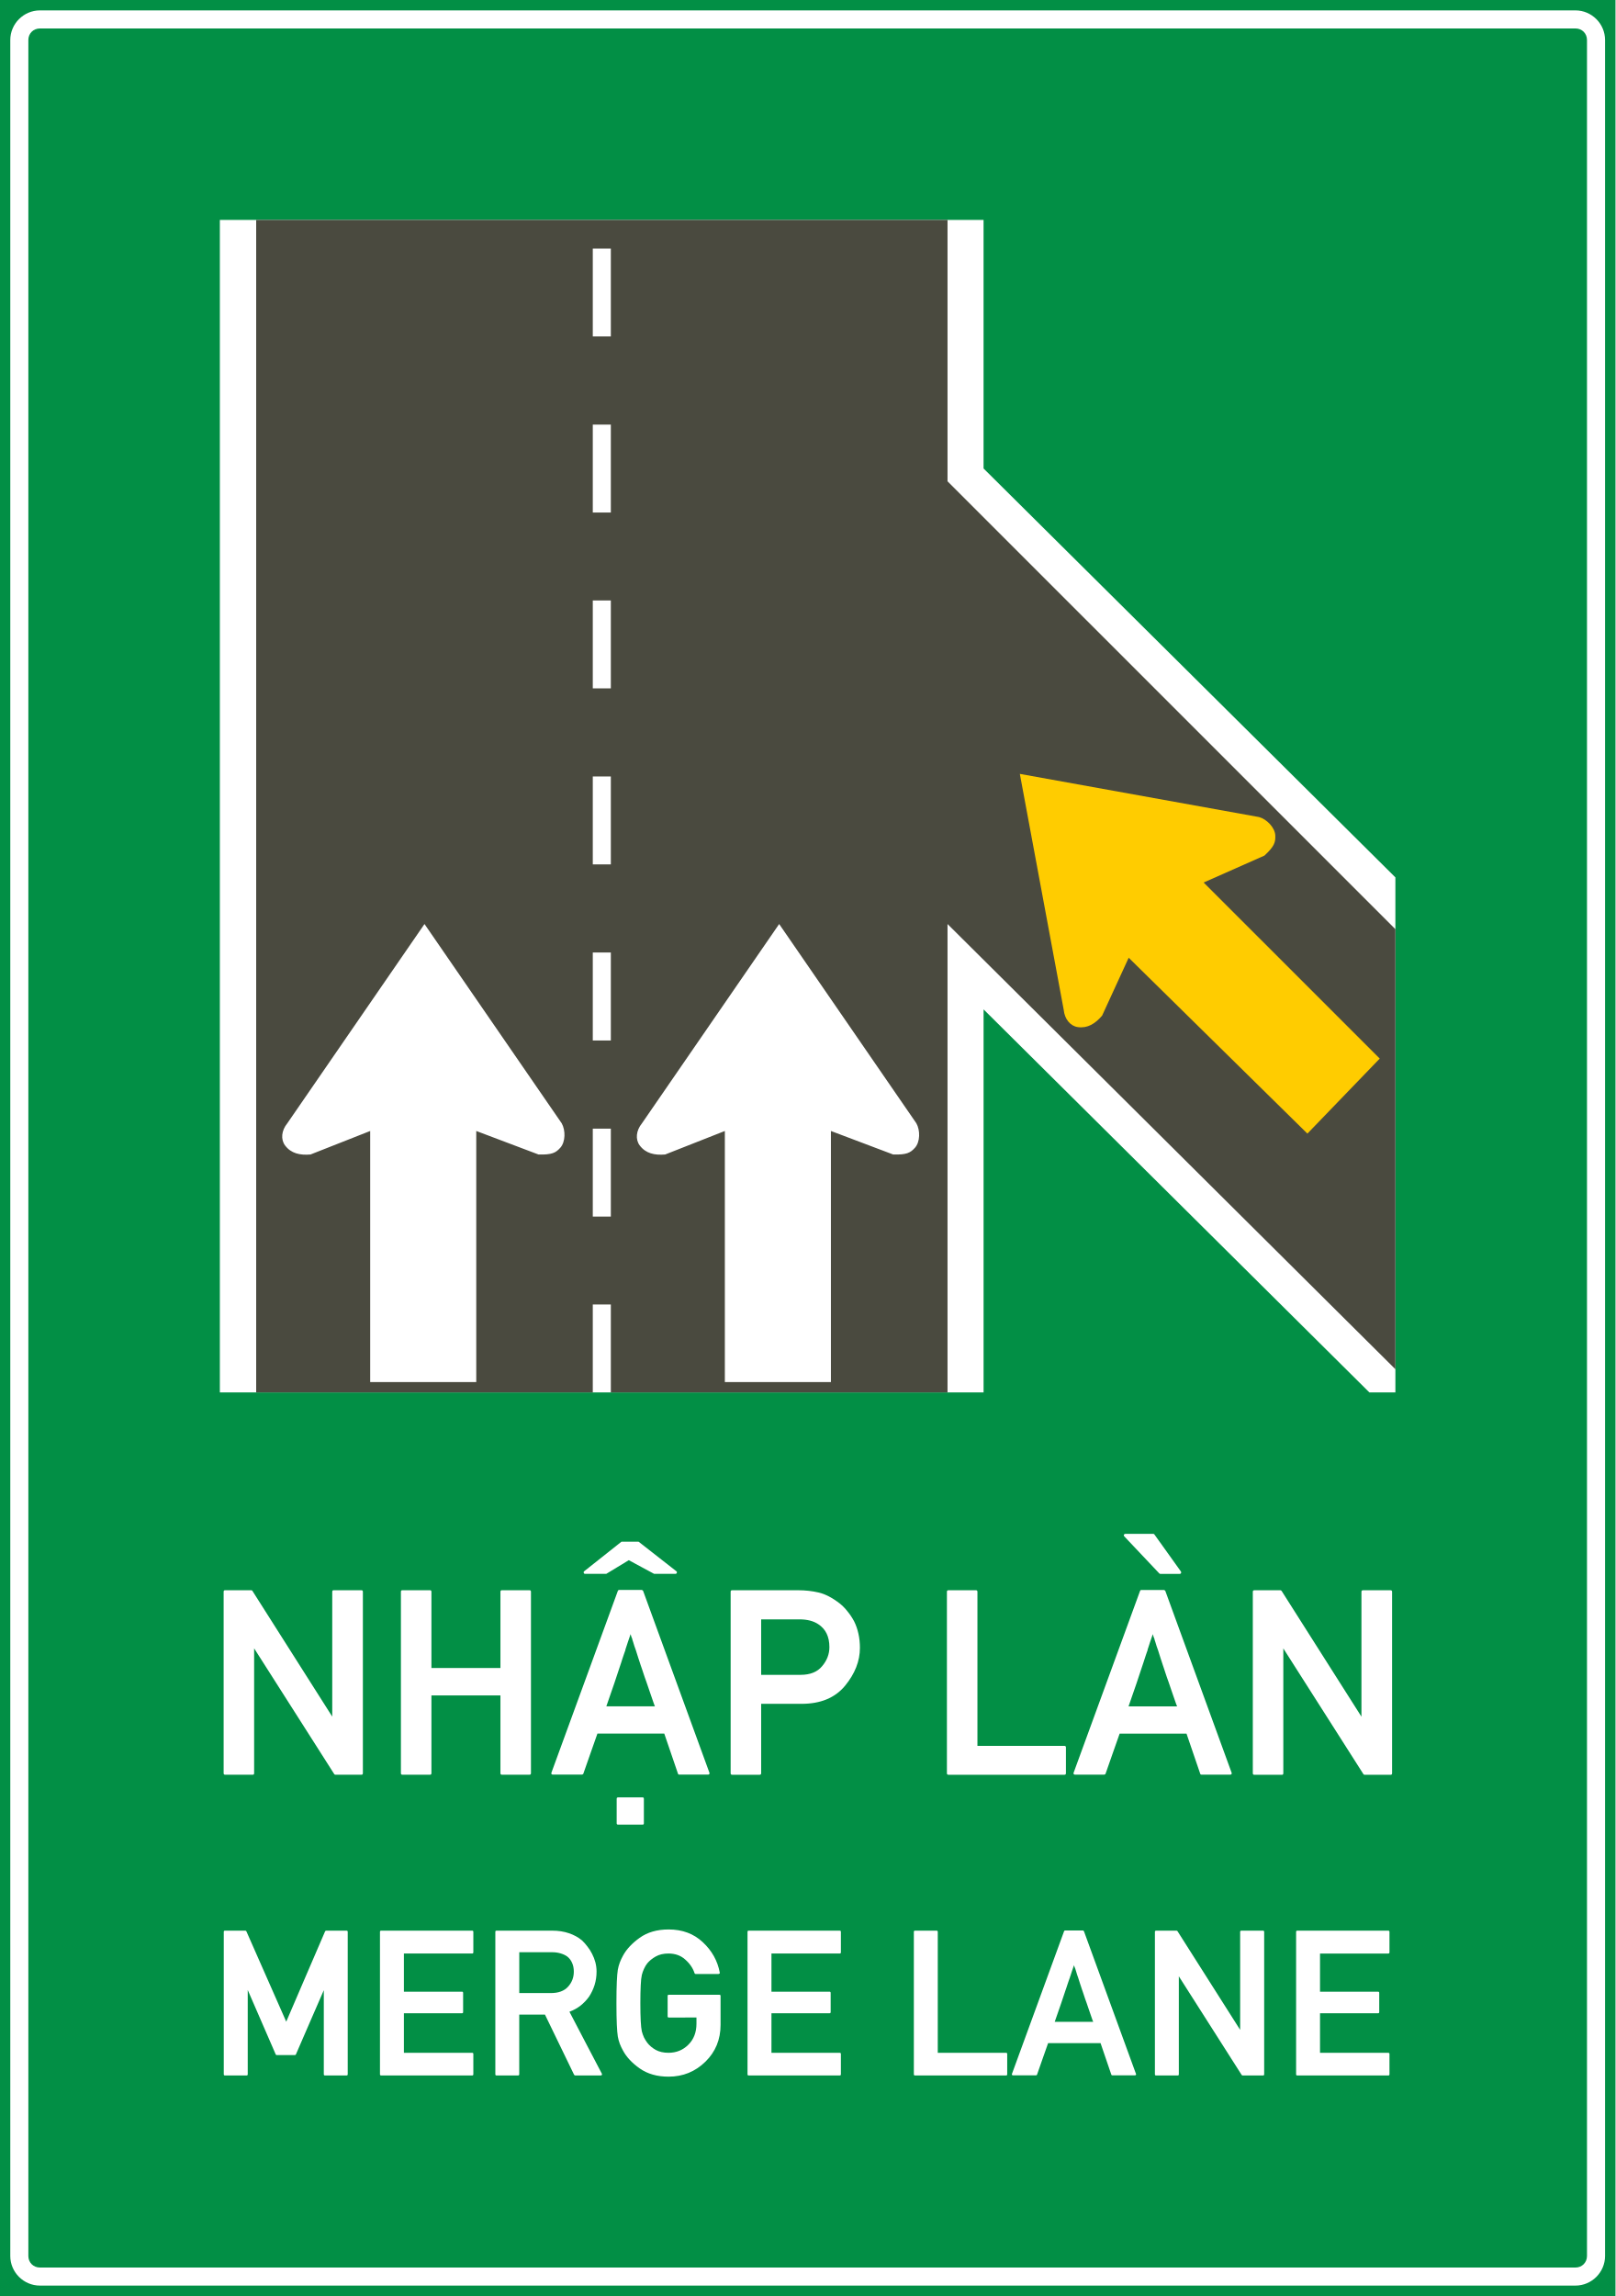
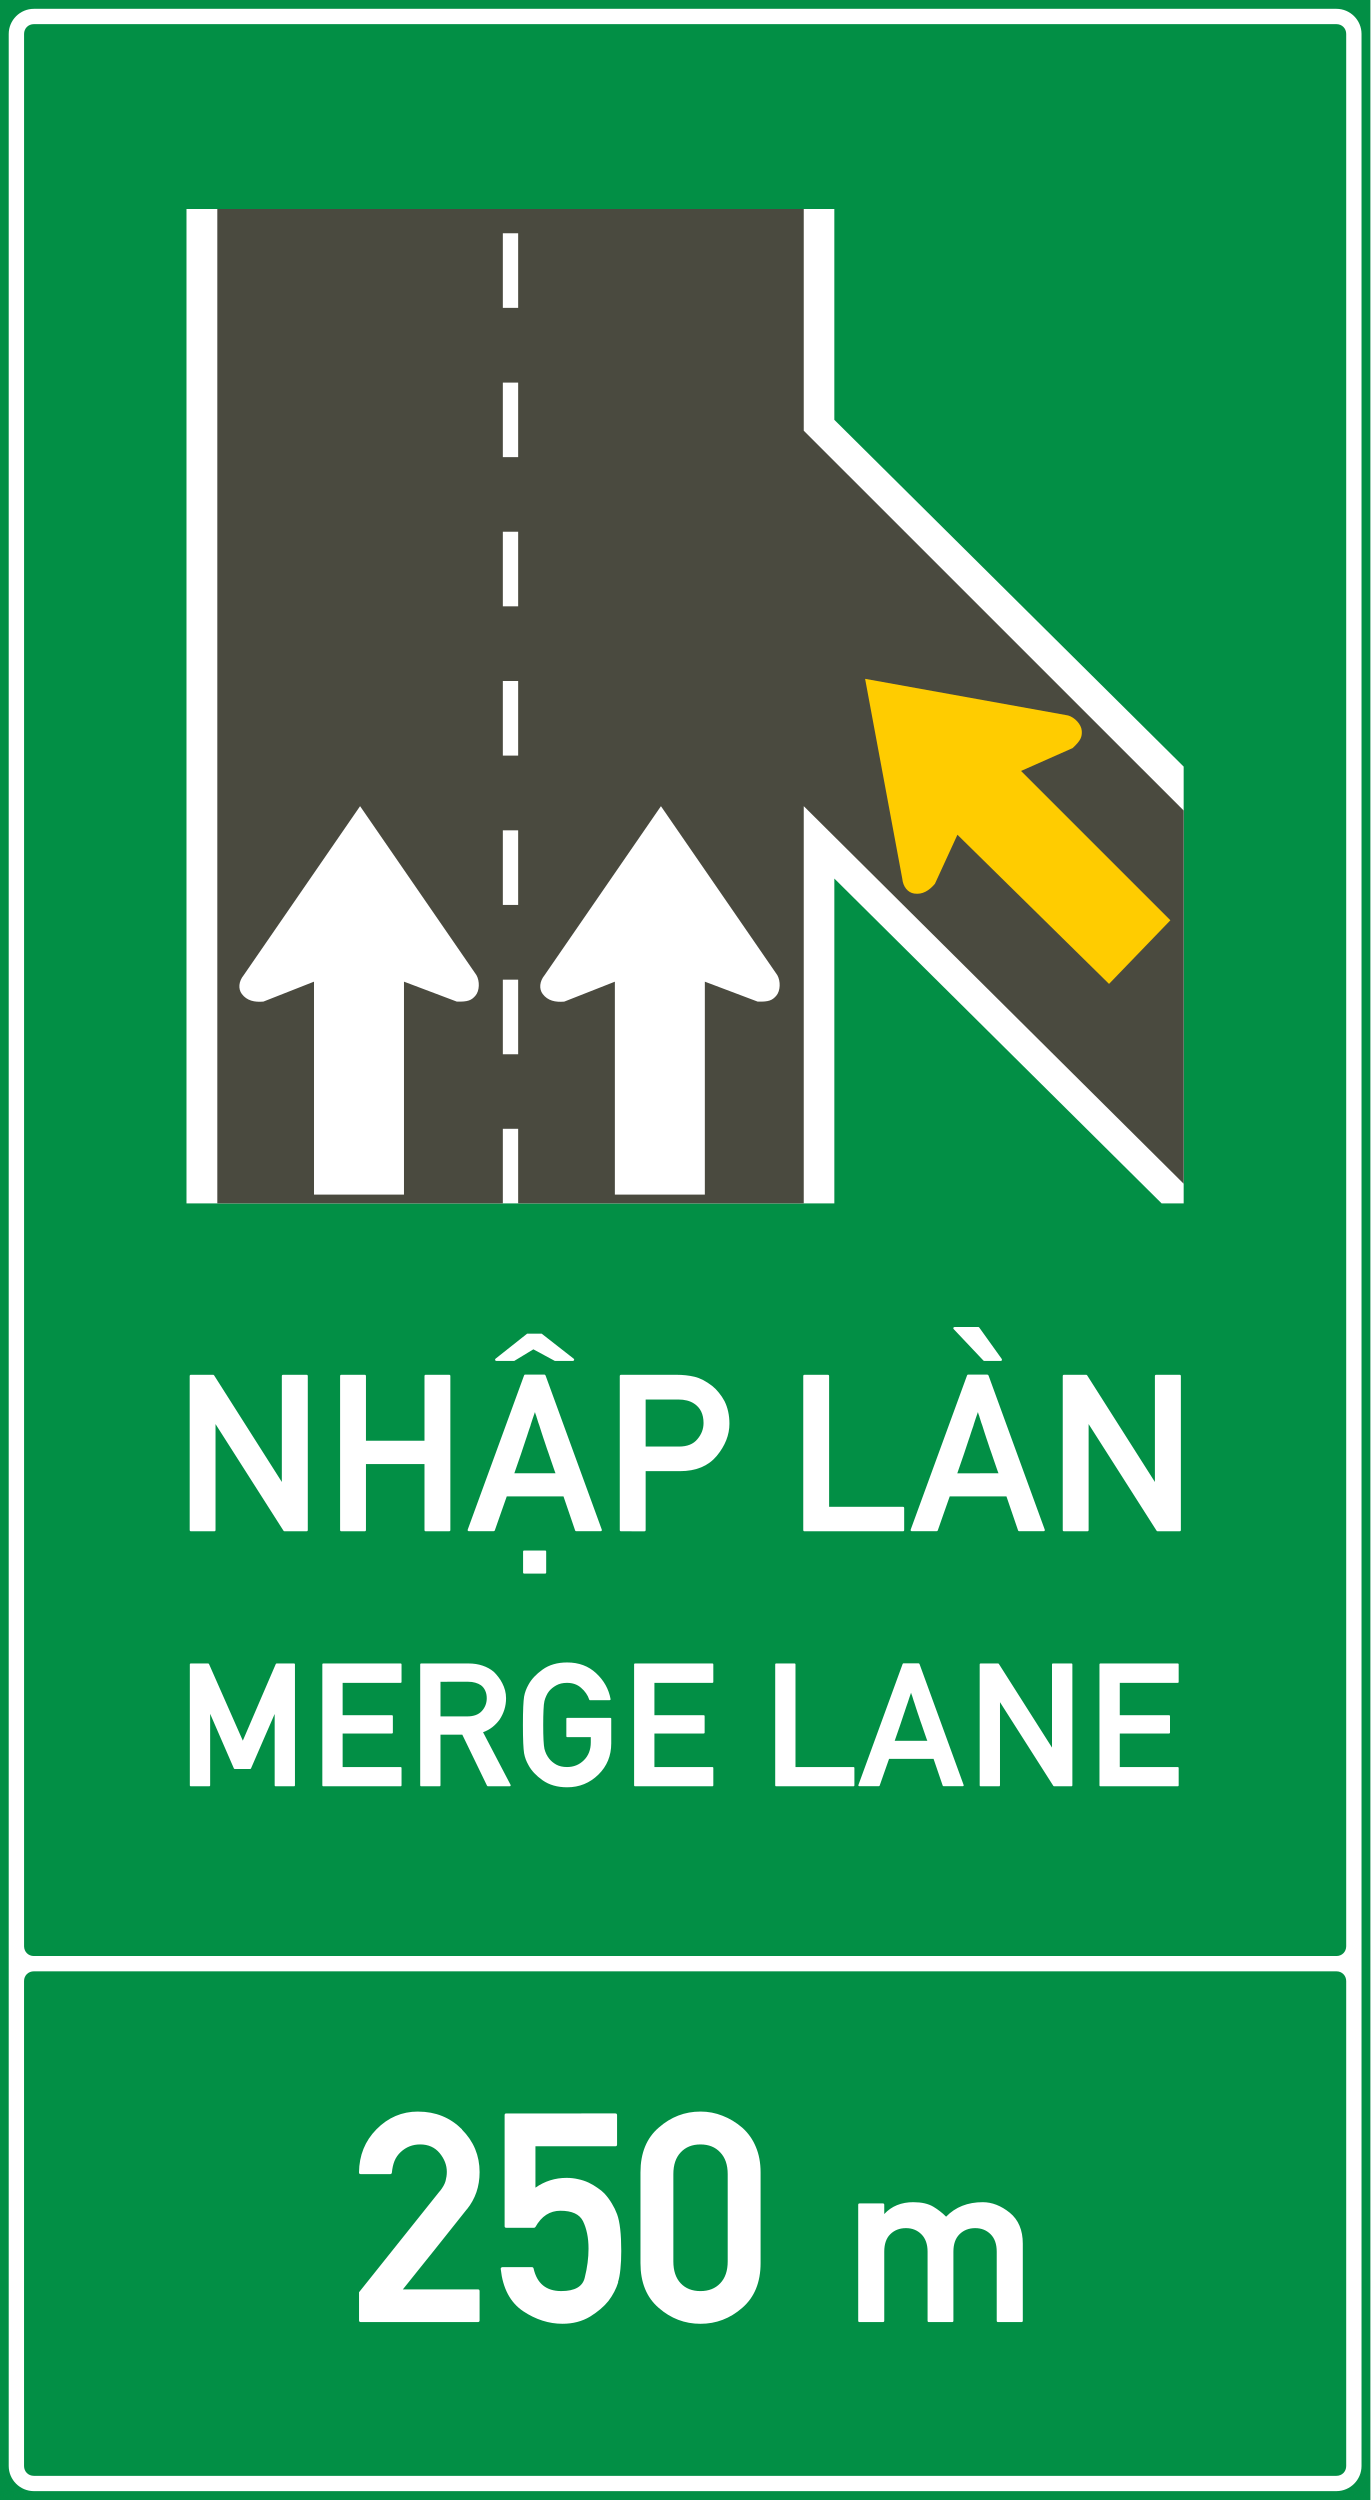
- <svg xmlns="http://www.w3.org/2000/svg" id="svg8" version="1.1" viewBox="0 0 109.628 155.775" height="155.775mm" width="109.628mm">
+ <svg xmlns="http://www.w3.org/2000/svg" id="svg8" version="1.1" viewBox="0 0 109.628 200.001" height="200.001mm" width="109.628mm">
  <defs id="defs2" />
-   <g transform="translate(-159.4911,-166.8263)" id="layer1">
-     <path id="rect8860" style="opacity:1;fill:#028f45;fill-opacity:1;fill-rule:evenodd;stroke-width:0.119;stroke-linecap:square;stroke-miterlimit:10;paint-order:stroke fill markers" d="m 159.491,166.826 h 109.628 v 155.775 h -109.628 z" />
-     <path style="opacity:1;fill:#ffffff;fill-opacity:1;fill-rule:nonzero;stroke:none;stroke-width:0.353" d="m 254.186,261.296 h -1.766 l -26.181,-25.986 v 25.986 h -51.828 v -79.549 h 49.38 2.447 v 16.864 l 27.947,27.742 z" id="path7227" />
-     <path id="path7197" style="opacity:1;fill:#4a4a3f;fill-opacity:1;fill-rule:nonzero;stroke:none;stroke-width:0.353" d="m 176.876,181.746 v 79.549 h 22.843 v -5.965 h 1.225 v 5.965 h 22.848 v -31.777 l 30.394,30.206 V 229.868 l -30.394,-30.388 v -17.734 z m 22.843,1.941 h 1.225 v 5.965 h -1.225 z m 0,11.946 h 1.225 v 5.965 h -1.225 z m 0,11.932 h 1.225 v 5.966 h -1.225 z m 0,11.942 h 1.225 v 5.966 h -1.225 z m 0,11.945 h 1.225 v 5.966 h -1.225 z m 0,11.949 h 1.225 v 5.966 h -1.225 z" />
-     <path style="color:#000000;font-style:normal;font-variant:normal;font-weight:normal;font-stretch:normal;font-size:medium;line-height:normal;font-family:sans-serif;font-variant-ligatures:normal;font-variant-position:normal;font-variant-caps:normal;font-variant-numeric:normal;font-variant-alternates:normal;font-variant-east-asian:normal;font-feature-settings:normal;font-variation-settings:normal;text-indent:0;text-align:start;text-decoration:none;text-decoration-line:none;text-decoration-style:solid;text-decoration-color:#000000;letter-spacing:normal;word-spacing:normal;text-transform:none;writing-mode:lr-tb;direction:ltr;text-orientation:mixed;dominant-baseline:auto;baseline-shift:baseline;text-anchor:start;white-space:normal;shape-padding:0;shape-margin:0;inline-size:0;clip-rule:nonzero;display:inline;overflow:visible;visibility:visible;opacity:1;isolation:auto;mix-blend-mode:normal;color-interpolation:sRGB;color-interpolation-filters:linearRGB;solid-color:#000000;solid-opacity:1;vector-effect:none;fill:#ffffff;fill-opacity:1;fill-rule:evenodd;stroke:none;stroke-width:0.503;stroke-linecap:square;stroke-linejoin:miter;stroke-miterlimit:10;stroke-dasharray:none;stroke-dashoffset:0;stroke-opacity:1;paint-order:stroke fill markers;color-rendering:auto;image-rendering:auto;shape-rendering:auto;text-rendering:auto;enable-background:accumulate;stop-color:#000000;stop-opacity:1" d="m 162.199,167.532 c -1.102,0 -2.01,0.906 -2.01,2.008 v 150.347 c 0,1.102 0.907,2.008 2.01,2.008 h 104.207 c 1.102,0 2.008,-0.906 2.008,-2.008 V 169.54 c 0,-1.102 -0.906,-2.008 -2.008,-2.008 z m 0,1.225 h 104.207 c 0.445,0 0.782,0.338 0.782,0.782 v 150.347 c 0,0.445 -0.338,0.784 -0.782,0.784 h -104.207 c -0.445,0 -0.784,-0.339 -0.784,-0.784 V 169.54 c 0,-0.445 0.339,-0.782 0.784,-0.782 z" id="path8867" />
-     <path id="path10830" style="font-style:normal;font-variant:normal;font-weight:normal;font-stretch:normal;font-size:16.067px;line-height:1.3;font-family:Giaothong2;-inkscape-font-specification:Giaothong2;text-align:center;letter-spacing:0.165px;text-anchor:middle;opacity:1;fill:#ffffff;fill-opacity:1;stroke-width:0.265" d="m 247.528,307.64 q -0.08,0 -0.08,-0.081 v -9.663 q 0,-0.081 0.08,-0.081 h 6.176 q 0.08,0 0.08,0.081 v 1.389 q 0,0.081 -0.08,0.081 h -4.633 v 2.589 h 3.938 q 0.08,0 0.08,0.081 v 1.308 q 0,0.074 -0.08,0.074 h -3.938 v 2.684 h 4.633 q 0.08,0 0.08,0.081 v 1.376 q 0,0.081 -0.08,0.081 z m -9.582,0 q -0.08,0 -0.08,-0.081 v -9.663 q 0,-0.081 0.08,-0.081 h 1.389 q 0.041,0 0.068,0.041 l 4.248,6.689 v -6.649 q 0,-0.081 0.08,-0.081 h 1.47 q 0.08,0 0.08,0.081 v 9.663 q 0,0.081 -0.08,0.081 h -1.382 q -0.041,0 -0.068,-0.041 l -4.262,-6.689 v 6.649 q 0,0.081 -0.073,0.081 z m -9.71,-0.008 q -0.045,0 -0.068,-0.034 -0.025,-0.034 0,-0.074 l 3.533,-9.669 q 0.025,-0.054 0.068,-0.054 h 1.207 q 0.025,0 0.041,0.019 0.026,0.014 0.034,0.034 l 3.527,9.669 q 0.025,0.041 0,0.074 -0.025,0.034 -0.06,0.034 h -1.544 q -0.054,0 -0.068,-0.054 l -0.728,-2.131 h -3.56 q -0.19,0.546 -0.378,1.072 -0.183,0.519 -0.371,1.059 0,0.019 -0.034,0.041 -0.025,0.014 -0.041,0.014 z m 5.442,-3.634 q -0.025,-0.047 -0.041,-0.101 -0.025,-0.054 -0.034,-0.094 -0.114,-0.33 -0.209,-0.607 -0.095,-0.283 -0.168,-0.492 -0.045,-0.135 -0.095,-0.263 -0.041,-0.128 -0.08,-0.243 -0.034,-0.108 -0.068,-0.202 -0.034,-0.101 -0.068,-0.196 -0.06,-0.196 -0.129,-0.391 -0.06,-0.196 -0.129,-0.405 -0.034,-0.094 -0.073,-0.209 -0.034,-0.115 -0.073,-0.243 -0.025,-0.068 -0.034,-0.101 0,-0.041 -0.025,-0.074 -0.025,-0.041 -0.034,-0.088 -0.025,-0.047 -0.041,-0.135 -0.073,0.222 -0.142,0.411 -0.06,0.189 -0.114,0.351 -0.025,0.041 -0.025,0.074 0,0.034 -0.025,0.068 -0.034,0.114 -0.075,0.216 -0.034,0.101 -0.068,0.202 -0.034,0.108 -0.068,0.209 -0.034,0.101 -0.068,0.196 -0.068,0.202 -0.142,0.425 -0.068,0.222 -0.156,0.465 -0.089,0.243 -0.183,0.526 -0.095,0.276 -0.244,0.701 z m -12.091,3.641 q -0.08,0 -0.08,-0.081 v -9.663 q 0,-0.081 0.08,-0.081 h 1.463 q 0.08,0 0.08,0.081 v 8.206 h 4.633 q 0.08,0 0.08,0.081 v 1.376 q 0,0.081 -0.08,0.081 z m -11.288,0 q -0.08,0 -0.08,-0.081 v -9.663 q 0,-0.081 0.08,-0.081 h 6.177 q 0.08,0 0.08,0.081 v 1.389 q 0,0.081 -0.08,0.081 h -4.632 v 2.589 h 3.938 q 0.08,0 0.08,0.081 v 1.308 q 0,0.074 -0.08,0.074 h -3.938 v 2.684 h 4.632 q 0.08,0 0.08,0.081 v 1.376 q 0,0.081 -0.08,0.081 z m -5.421,-3.931 q -0.08,0 -0.08,-0.081 v -1.389 q 0,-0.074 0.08,-0.074 h 3.432 q 0.08,0 0.08,0.074 v 1.969 q 0,1.49 -1.025,2.495 -1.038,1.018 -2.502,1.018 -1.167,0 -1.962,-0.56 -0.782,-0.553 -1.133,-1.214 v 0 q -0.129,-0.229 -0.217,-0.459 -0.089,-0.236 -0.134,-0.492 -0.041,-0.256 -0.068,-0.816 -0.025,-0.566 -0.025,-1.45 0,-0.883 0.025,-1.443 0.026,-0.56 0.068,-0.816 0.045,-0.256 0.134,-0.492 0.089,-0.236 0.217,-0.465 v 0 q 0.351,-0.654 1.133,-1.214 0.789,-0.566 1.962,-0.566 1.403,0 2.32,0.863 0.93,0.863 1.153,2.063 0.025,0.04 -0.025,0.068 -0.026,0.027 -0.068,0.027 h -1.544 q -0.06,0 -0.073,-0.054 -0.089,-0.27 -0.249,-0.499 -0.161,-0.236 -0.398,-0.438 -0.445,-0.398 -1.126,-0.398 -0.505,0 -0.863,0.202 -0.357,0.202 -0.573,0.465 -0.129,0.162 -0.222,0.371 -0.095,0.202 -0.148,0.418 -0.054,0.229 -0.075,0.708 -0.025,0.479 -0.025,1.2 0,0.735 0.025,1.214 0.025,0.472 0.075,0.701 0.054,0.209 0.148,0.418 0.103,0.202 0.222,0.357 0.217,0.283 0.573,0.485 0.357,0.196 0.863,0.196 0.802,0 1.349,-0.546 0.553,-0.546 0.553,-1.43 v -0.418 z m -10.148,-4.43 v 2.771 h 2.138 q 0.782,0 1.173,-0.432 0.391,-0.432 0.391,-1.025 0,-0.337 -0.121,-0.6 -0.114,-0.263 -0.337,-0.432 -0.195,-0.135 -0.459,-0.209 -0.256,-0.074 -0.56,-0.074 z m -1.544,8.361 q -0.08,0 -0.08,-0.081 v -9.663 q 0,-0.081 0.08,-0.081 h 3.783 q 0.627,0 1.133,0.175 0.506,0.169 0.883,0.485 0.195,0.182 0.371,0.418 0.183,0.229 0.317,0.499 0.142,0.27 0.222,0.573 0.08,0.303 0.08,0.627 0,0.479 -0.134,0.91 -0.134,0.425 -0.378,0.796 -0.249,0.344 -0.58,0.607 -0.33,0.256 -0.748,0.411 0.546,1.045 1.099,2.104 0.553,1.052 1.099,2.097 0.025,0.047 0,0.088 -0.025,0.034 -0.068,0.034 h -1.74 q -0.025,0 -0.041,-0.014 -0.025,-0.019 -0.034,-0.034 l -1.976,-4.08 h -1.746 v 4.046 q 0,0.081 -0.08,0.081 z m -7.829,0 q -0.08,0 -0.08,-0.081 v -9.663 q 0,-0.081 0.08,-0.081 h 6.176 q 0.08,0 0.08,0.081 v 1.389 q 0,0.081 -0.08,0.081 h -4.632 v 2.589 h 3.938 q 0.08,0 0.08,0.081 v 1.308 q 0,0.074 -0.08,0.074 h -3.938 v 2.684 h 4.632 q 0.08,0 0.08,0.081 v 1.376 q 0,0.081 -0.08,0.081 z m -10.6,0 q -0.08,0 -0.08,-0.081 v -9.663 q 0,-0.081 0.08,-0.081 h 1.382 q 0.045,0 0.073,0.047 l 2.704,6.129 q 0.654,-1.544 1.315,-3.061 0.661,-1.524 1.322,-3.068 0.025,-0.047 0.073,-0.047 h 1.382 q 0.08,0 0.08,0.081 v 9.663 q 0,0.081 -0.08,0.081 h -1.463 q -0.08,0 -0.08,-0.081 v -5.705 q -0.472,1.099 -0.951,2.185 -0.479,1.086 -0.944,2.178 -0.026,0.041 -0.073,0.041 h -1.22 q -0.045,0 -0.073,-0.041 l -1.901,-4.376 v 5.718 q 0,0.081 -0.08,0.081 z m 69.856,-20.4 q -0.103,0 -0.103,-0.103 V 274.823 q 0,-0.103 0.103,-0.103 h 1.77 q 0.05,0 0.086,0.052 l 5.413,8.524 v -8.473 q 0,-0.103 0.103,-0.103 h 1.873 q 0.103,0 0.103,0.103 v 12.314 q 0,0.103 -0.103,0.103 h -1.761 q -0.052,0 -0.086,-0.052 l -5.431,-8.524 v 8.473 q 0,0.103 -0.095,0.103 z m -12.176,-0.01 q -0.06,0 -0.084,-0.043 -0.026,-0.043 0,-0.095 l 4.503,-12.322 q 0.025,-0.069 0.086,-0.069 h 1.538 q 0.026,0 0.05,0.026 0.034,0.017 0.044,0.043 l 4.494,12.322 q 0.025,0.052 0,0.095 -0.026,0.043 -0.078,0.043 h -1.968 q -0.068,0 -0.084,-0.069 l -0.928,-2.715 h -4.537 q -0.241,0.696 -0.481,1.366 -0.231,0.662 -0.472,1.349 0,0.026 -0.044,0.052 -0.026,0.017 -0.052,0.017 z m 6.935,-4.632 q -0.025,-0.06 -0.052,-0.129 -0.026,-0.069 -0.044,-0.12 -0.146,-0.421 -0.267,-0.773 -0.12,-0.361 -0.214,-0.627 -0.06,-0.172 -0.12,-0.335 -0.05,-0.163 -0.103,-0.309 -0.044,-0.137 -0.084,-0.258 -0.044,-0.129 -0.084,-0.249 -0.078,-0.249 -0.163,-0.498 -0.078,-0.249 -0.163,-0.516 -0.044,-0.12 -0.095,-0.266 -0.044,-0.146 -0.095,-0.309 -0.026,-0.086 -0.044,-0.129 0,-0.052 -0.026,-0.095 -0.025,-0.052 -0.044,-0.112 -0.025,-0.06 -0.052,-0.172 -0.095,0.284 -0.18,0.524 -0.078,0.241 -0.146,0.447 -0.025,0.052 -0.026,0.095 0,0.043 -0.026,0.086 -0.044,0.146 -0.095,0.275 -0.044,0.129 -0.084,0.258 -0.044,0.137 -0.086,0.266 -0.044,0.129 -0.084,0.249 -0.086,0.258 -0.18,0.541 -0.086,0.284 -0.197,0.593 -0.112,0.309 -0.232,0.67 -0.12,0.352 -0.309,0.894 z m -1.134,-8.988 q -0.025,0 -0.044,-0.01 -0.026,-0.017 -0.034,-0.026 l -2.372,-2.509 q -0.052,-0.052 -0.026,-0.112 0.034,-0.06 0.103,-0.06 h 1.89 q 0.052,0 0.084,0.052 l 1.796,2.509 q 0.026,0.06 0,0.112 -0.025,0.043 -0.084,0.043 z m -14.384,13.628 q -0.103,0 -0.103,-0.103 v -12.313 q 0,-0.103 0.103,-0.103 h 1.865 q 0.103,0 0.103,0.103 v 10.457 h 5.903 q 0.103,0 0.103,0.103 v 1.753 q 0,0.103 -0.103,0.103 z m -12.709,-10.543 v 3.764 h 2.672 q 0.988,0 1.469,-0.593 0.49,-0.576 0.49,-1.289 0,-1.065 -0.756,-1.555 -0.49,-0.327 -1.272,-0.327 z m -1.968,10.543 q -0.103,0 -0.103,-0.103 v -12.313 q 0,-0.103 0.103,-0.103 h 4.468 q 0.739,0 1.401,0.155 0.67,0.155 1.426,0.739 0.292,0.232 0.533,0.541 0.249,0.301 0.447,0.67 0.19,0.378 0.292,0.833 0.103,0.455 0.103,0.971 0,1.349 -1.014,2.578 -1.014,1.22 -2.947,1.22 h -2.741 v 4.709 q 0,0.103 -0.103,0.103 z m -12.176,-0.01 q -0.06,0 -0.086,-0.043 -0.026,-0.043 0,-0.095 l 4.503,-12.322 q 0.025,-0.069 0.086,-0.069 h 1.538 q 0.026,0 0.05,0.026 0.034,0.017 0.044,0.043 l 4.494,12.322 q 0.025,0.052 0,0.095 -0.026,0.043 -0.078,0.043 h -1.968 q -0.068,0 -0.086,-0.069 l -0.928,-2.715 h -4.536 q -0.241,0.696 -0.481,1.366 -0.232,0.662 -0.473,1.349 0,0.026 -0.044,0.052 -0.026,0.017 -0.052,0.017 z m 6.934,-4.632 q -0.025,-0.06 -0.05,-0.129 -0.026,-0.069 -0.044,-0.12 -0.146,-0.421 -0.266,-0.773 -0.12,-0.361 -0.214,-0.627 -0.06,-0.172 -0.12,-0.335 -0.052,-0.163 -0.103,-0.309 -0.044,-0.137 -0.086,-0.258 -0.044,-0.129 -0.086,-0.249 -0.078,-0.249 -0.163,-0.498 -0.078,-0.249 -0.163,-0.516 -0.044,-0.12 -0.095,-0.266 -0.044,-0.146 -0.095,-0.309 -0.026,-0.086 -0.044,-0.129 0,-0.052 -0.026,-0.095 -0.025,-0.052 -0.044,-0.112 -0.025,-0.06 -0.052,-0.172 -0.095,0.284 -0.18,0.524 -0.078,0.241 -0.146,0.447 -0.025,0.052 -0.026,0.095 0,0.043 -0.026,0.086 -0.044,0.146 -0.096,0.275 -0.044,0.129 -0.086,0.258 -0.044,0.137 -0.084,0.266 -0.044,0.129 -0.084,0.249 -0.086,0.258 -0.18,0.541 -0.086,0.284 -0.197,0.593 -0.112,0.309 -0.232,0.67 -0.12,0.352 -0.309,0.894 z m -4.734,-8.988 q -0.078,0 -0.095,-0.069 -0.025,-0.069 0.034,-0.112 l 2.526,-2.002 h 1.16 l 2.561,2.002 q 0.06,0.043 0.034,0.112 -0.025,0.069 -0.095,0.069 h -1.444 l -1.719,-0.928 q -0.378,0.232 -0.765,0.464 -0.387,0.232 -0.765,0.464 z m 2.234,17.014 q -0.095,0 -0.095,-0.095 v -1.658 q 0,-0.095 0.095,-0.095 h 1.667 q 0.084,0 0.084,0.095 v 1.658 q 0,0.095 -0.084,0.095 z m -7.88,-3.386 q -0.103,0 -0.103,-0.103 v -5.276 h -4.683 v 5.276 q 0,0.103 -0.103,0.103 h -1.865 q -0.103,0 -0.103,-0.103 v -12.313 q 0,-0.103 0.103,-0.103 h 1.865 q 0.103,0 0.103,0.103 v 5.173 h 4.683 v -5.173 q 0,-0.103 0.103,-0.103 h 1.865 q 0.103,0 0.103,0.103 v 12.313 q 0,0.103 -0.103,0.103 z m -18.784,0 q -0.103,0 -0.103,-0.103 v -12.313 q 0,-0.103 0.103,-0.103 h 1.77 q 0.052,0 0.084,0.052 l 5.413,8.524 v -8.473 q 0,-0.103 0.103,-0.103 h 1.873 q 0.103,0 0.103,0.103 v 12.314 q 0,0.103 -0.103,0.103 h -1.762 q -0.052,0 -0.084,-0.052 l -5.431,-8.524 v 8.473 q 0,0.103 -0.095,0.103 z" />
-     <path id="rect8815" style="opacity:1;fill:#ffffff;fill-rule:evenodd;stroke-width:0.119;stroke-linecap:square;stroke-miterlimit:10;paint-order:stroke fill markers" d="m 188.298,229.518 -9.31,13.521 c -0.401,0.489 -0.459,1.097 -0.148,1.507 0.406,0.537 1.006,0.669 1.724,0.608 l 4.049,-1.595 v 17.036 h 7.198 v -17.036 l 4.224,1.595 c 0.907,0.026 1.169,-0.108 1.484,-0.462 0.348,-0.391 0.361,-1.176 0.091,-1.653 z" />
-     <path d="m 212.367,229.518 -9.311,13.521 c -0.401,0.489 -0.459,1.097 -0.148,1.507 0.406,0.537 1.006,0.669 1.724,0.608 l 4.049,-1.595 v 17.036 h 7.198 v -17.036 l 4.224,1.595 c 0.906,0.026 1.169,-0.108 1.484,-0.462 0.348,-0.391 0.361,-1.176 0.091,-1.653 z" style="opacity:1;fill:#ffffff;fill-rule:evenodd;stroke-width:0.119;stroke-linecap:square;stroke-miterlimit:10;paint-order:stroke fill markers" id="path8823" />
-     <path id="path8825" style="opacity:1;fill:#ffcc00;fill-rule:evenodd;stroke-width:0.119;stroke-linecap:square;stroke-miterlimit:10;paint-order:stroke fill markers" d="m 228.7,219.332 2.976,16 c 0.059,0.63 0.443,1.103 0.952,1.178 0.667,0.098 1.186,-0.23 1.655,-0.777 l 1.804,-3.928 12.127,11.932 4.909,-5.09 -11.949,-11.945 4.128,-1.829 c 0.664,-0.618 0.757,-0.898 0.733,-1.371 -0.026,-0.523 -0.569,-1.091 -1.097,-1.24 z" />
+   <g transform="translate(-32.87648,-85.96382)" id="layer1">
+     <path d="M 32.876,85.964 H 142.504 V 285.965 H 32.876 Z" style="opacity:1;fill:#028f45;fill-opacity:1;fill-rule:evenodd;stroke-width:0.119;stroke-linecap:square;stroke-miterlimit:10;paint-order:stroke fill markers" id="path10719" />
+     <path id="path10721" d="m 127.571,182.235 h -1.766 L 99.624,156.249 v 25.986 h -51.828 v -79.549 h 49.38 2.447 v 16.864 l 27.947,27.742 z" style="opacity:1;fill:#ffffff;fill-opacity:1;fill-rule:nonzero;stroke:none;stroke-width:0.353" />
+     <path d="m 50.261,102.685 v 79.549 h 22.843 v -5.965 h 1.225 v 5.965 h 22.848 v -31.777 l 30.394,30.206 V 150.807 L 97.177,120.42 v -17.734 z m 22.843,1.941 h 1.225 v 5.965 h -1.225 z m 0,11.945 h 1.225 v 5.965 h -1.225 z m 0,11.932 h 1.225 v 5.966 h -1.225 z m 0,11.942 h 1.225 v 5.966 h -1.225 z m 0,11.946 h 1.225 v 5.966 h -1.225 z m 0,11.949 h 1.225 v 5.966 h -1.225 z" style="opacity:1;fill:#4a4a3f;fill-opacity:1;fill-rule:nonzero;stroke:none;stroke-width:0.353" id="path10723" />
+     <path id="path10725" style="color:#000000;font-style:normal;font-variant:normal;font-weight:normal;font-stretch:normal;font-size:medium;line-height:normal;font-family:sans-serif;font-variant-ligatures:normal;font-variant-position:normal;font-variant-caps:normal;font-variant-numeric:normal;font-variant-alternates:normal;font-variant-east-asian:normal;font-feature-settings:normal;font-variation-settings:normal;text-indent:0;text-align:start;text-decoration:none;text-decoration-line:none;text-decoration-style:solid;text-decoration-color:#000000;letter-spacing:normal;word-spacing:normal;text-transform:none;writing-mode:lr-tb;direction:ltr;text-orientation:mixed;dominant-baseline:auto;baseline-shift:baseline;text-anchor:start;white-space:normal;shape-padding:0;shape-margin:0;inline-size:0;clip-rule:nonzero;display:inline;overflow:visible;visibility:visible;opacity:1;isolation:auto;mix-blend-mode:normal;color-interpolation:sRGB;color-interpolation-filters:linearRGB;solid-color:#000000;solid-opacity:1;vector-effect:none;fill:#ffffff;fill-opacity:1;fill-rule:evenodd;stroke:none;stroke-width:0.503;stroke-linecap:square;stroke-linejoin:miter;stroke-miterlimit:10;stroke-dasharray:none;stroke-dashoffset:0;stroke-opacity:1;paint-order:stroke fill markers;color-rendering:auto;image-rendering:auto;shape-rendering:auto;text-rendering:auto;enable-background:accumulate;stop-color:#000000;stop-opacity:1" d="m 35.584,86.67 c -1.102,0 -2.01,0.905 -2.01,2.007 V 241.663 c 0,0.005 0,0.009 0,0.012 v 2.766 c 0,0.005 0,0.009 0,0.012 v 38.794 c 0,1.102 0.907,2.008 2.01,2.008 H 139.791 c 1.102,0 2.008,-0.906 2.008,-2.008 v -37.645 c 0,-0.005 0,-0.007 0,-0.012 v -4.089 c 0,-0.005 0,-0.009 0,-0.012 V 88.677 c 0,-1.102 -0.906,-2.007 -2.008,-2.007 z m 0,1.225 H 139.791 c 0.445,0 0.782,0.337 0.782,0.782 v 152.824 0.163 c 0,0.445 -0.337,0.783 -0.782,0.783 H 35.584 c -0.44,0 -0.775,-0.333 -0.782,-0.771 v -0.156 c 0,-0.005 0,-0.007 0,-0.012 V 88.677 c 0,-0.445 0.34,-0.782 0.784,-0.782 z m 0,155.776 H 139.791 c 0.445,0 0.782,0.338 0.782,0.783 v 1.136 37.658 c 0,0.445 -0.337,0.784 -0.782,0.784 H 35.584 c -0.445,0 -0.784,-0.34 -0.784,-0.784 v -37.627 c 2e-4,-0.005 0,-0.007 0,-0.012 v -1.167 c 0,-0.438 0.342,-0.771 0.782,-0.771 z" />
+     <path id="path10780" style="font-style:normal;font-variant:normal;font-weight:normal;font-stretch:normal;font-size:16.067px;line-height:1.3;font-family:Giaothong2;-inkscape-font-specification:Giaothong2;text-align:center;letter-spacing:0.165px;text-anchor:middle;opacity:1;fill:#ffffff;fill-opacity:1;stroke-width:0.265" d="m 120.914,228.867 q -0.08,0 -0.08,-0.081 v -9.663 q 0,-0.081 0.08,-0.081 h 6.177 q 0.08,0 0.08,0.081 v 1.389 q 0,0.081 -0.08,0.081 h -4.632 v 2.589 h 3.938 q 0.08,0 0.08,0.081 v 1.308 q 0,0.074 -0.08,0.074 h -3.938 v 2.684 h 4.632 q 0.08,0 0.08,0.081 v 1.376 q 0,0.081 -0.08,0.081 z m -9.582,0 q -0.08,0 -0.08,-0.081 v -9.663 q 0,-0.081 0.08,-0.081 h 1.389 q 0.041,0 0.068,0.04 l 4.248,6.689 v -6.649 q 0,-0.081 0.08,-0.081 h 1.47 q 0.08,0 0.08,0.081 v 9.663 q 0,0.081 -0.08,0.081 h -1.382 q -0.041,0 -0.068,-0.04 l -4.261,-6.689 v 6.649 q 0,0.081 -0.073,0.081 z m -9.71,-0.007 q -0.046,0 -0.068,-0.034 -0.025,-0.034 0,-0.074 l 3.533,-9.669 q 0.025,-0.054 0.068,-0.054 h 1.207 q 0.025,0 0.041,0.019 0.027,0.015 0.034,0.034 l 3.526,9.669 q 0.025,0.04 0,0.074 -0.025,0.034 -0.061,0.034 h -1.544 q -0.054,0 -0.068,-0.054 l -0.728,-2.131 h -3.56 q -0.188,0.546 -0.378,1.072 -0.183,0.519 -0.371,1.059 0,0.019 -0.034,0.04 -0.025,0.015 -0.041,0.015 z m 5.441,-3.634 q -0.025,-0.047 -0.041,-0.101 -0.025,-0.054 -0.034,-0.094 -0.114,-0.33 -0.21,-0.607 -0.095,-0.283 -0.168,-0.492 -0.046,-0.135 -0.095,-0.263 -0.041,-0.128 -0.08,-0.243 -0.034,-0.108 -0.068,-0.202 -0.034,-0.101 -0.068,-0.196 -0.061,-0.196 -0.129,-0.391 -0.061,-0.196 -0.129,-0.405 -0.034,-0.095 -0.073,-0.209 -0.034,-0.114 -0.073,-0.243 -0.025,-0.068 -0.034,-0.101 0,-0.04 -0.025,-0.074 -0.025,-0.04 -0.034,-0.088 -0.025,-0.047 -0.041,-0.135 -0.073,0.222 -0.141,0.411 -0.061,0.189 -0.114,0.351 -0.025,0.04 -0.025,0.074 0,0.034 -0.025,0.068 -0.034,0.115 -0.075,0.216 -0.034,0.101 -0.068,0.202 -0.034,0.108 -0.068,0.209 -0.034,0.101 -0.068,0.196 -0.068,0.202 -0.141,0.425 -0.068,0.222 -0.156,0.465 -0.088,0.243 -0.183,0.526 -0.095,0.276 -0.243,0.701 z m -12.09,3.641 q -0.08,0 -0.08,-0.081 v -9.663 q 0,-0.081 0.08,-0.081 h 1.463 q 0.08,0 0.08,0.081 v 8.206 h 4.633 q 0.08,0 0.08,0.081 v 1.376 q 0,0.081 -0.08,0.081 z m -11.288,0 q -0.08,0 -0.08,-0.081 v -9.663 q 0,-0.081 0.08,-0.081 h 6.177 q 0.08,0 0.08,0.081 v 1.389 q 0,0.081 -0.08,0.081 h -4.632 v 2.589 h 3.938 q 0.08,0 0.08,0.081 v 1.308 q 0,0.074 -0.08,0.074 h -3.938 v 2.684 h 4.632 q 0.08,0 0.08,0.081 v 1.376 q 0,0.081 -0.08,0.081 z m -5.421,-3.931 q -0.08,0 -0.08,-0.081 v -1.389 q 0,-0.074 0.08,-0.074 h 3.432 q 0.08,0 0.08,0.074 v 1.969 q 0,1.49 -1.025,2.495 -1.038,1.018 -2.502,1.018 -1.167,0 -1.962,-0.56 -0.782,-0.553 -1.133,-1.214 v 0 q -0.129,-0.229 -0.217,-0.459 -0.088,-0.236 -0.134,-0.492 -0.041,-0.256 -0.068,-0.816 -0.025,-0.566 -0.025,-1.45 0,-0.883 0.025,-1.443 0.027,-0.56 0.068,-0.816 0.046,-0.256 0.134,-0.492 0.088,-0.236 0.217,-0.465 v 0 q 0.351,-0.654 1.133,-1.214 0.789,-0.566 1.962,-0.566 1.402,0 2.32,0.863 0.931,0.863 1.153,2.063 0.025,0.04 -0.025,0.068 -0.027,0.027 -0.068,0.027 h -1.544 q -0.061,0 -0.073,-0.054 -0.088,-0.27 -0.25,-0.499 -0.161,-0.236 -0.398,-0.438 -0.445,-0.398 -1.126,-0.398 -0.506,0 -0.863,0.202 -0.357,0.202 -0.573,0.465 -0.129,0.162 -0.222,0.371 -0.095,0.202 -0.149,0.418 -0.054,0.229 -0.073,0.708 -0.025,0.479 -0.025,1.2 0,0.735 0.025,1.214 0.025,0.472 0.073,0.701 0.054,0.209 0.149,0.418 0.102,0.202 0.222,0.357 0.217,0.283 0.573,0.485 0.357,0.196 0.863,0.196 0.803,0 1.349,-0.546 0.553,-0.546 0.553,-1.43 v -0.418 z m -10.148,-4.43 v 2.771 h 2.137 q 0.782,0 1.173,-0.432 0.391,-0.432 0.391,-1.025 0,-0.337 -0.122,-0.6 -0.115,-0.263 -0.337,-0.432 -0.195,-0.135 -0.459,-0.209 -0.256,-0.074 -0.56,-0.074 z m -1.544,8.361 q -0.08,0 -0.08,-0.081 v -9.663 q 0,-0.081 0.08,-0.081 h 3.783 q 0.627,0 1.133,0.175 0.506,0.169 0.883,0.486 0.195,0.182 0.371,0.418 0.183,0.229 0.317,0.499 0.141,0.27 0.222,0.573 0.08,0.303 0.08,0.627 0,0.479 -0.134,0.91 -0.134,0.425 -0.378,0.796 -0.25,0.344 -0.58,0.607 -0.33,0.256 -0.748,0.411 0.546,1.045 1.099,2.104 0.553,1.052 1.099,2.097 0.025,0.047 0,0.088 -0.025,0.034 -0.068,0.034 h -1.739 q -0.025,0 -0.041,-0.015 -0.025,-0.019 -0.034,-0.034 l -1.976,-4.079 h -1.746 v 4.046 q 0,0.081 -0.08,0.081 z m -7.829,0 q -0.08,0 -0.08,-0.081 v -9.663 q 0,-0.081 0.08,-0.081 h 6.177 q 0.08,0 0.08,0.081 v 1.389 q 0,0.081 -0.08,0.081 h -4.632 v 2.589 h 3.938 q 0.08,0 0.08,0.081 v 1.308 q 0,0.074 -0.08,0.074 h -3.938 v 2.684 h 4.632 q 0.08,0 0.08,0.081 v 1.376 q 0,0.081 -0.08,0.081 z m -10.6,0 q -0.08,0 -0.08,-0.081 v -9.663 q 0,-0.081 0.08,-0.081 h 1.382 q 0.046,0 0.073,0.047 l 2.704,6.129 q 0.654,-1.544 1.315,-3.061 0.661,-1.524 1.321,-3.068 0.025,-0.047 0.073,-0.047 h 1.382 q 0.08,0 0.08,0.081 v 9.663 q 0,0.081 -0.08,0.081 h -1.463 q -0.08,0 -0.08,-0.081 v -5.705 q -0.472,1.099 -0.951,2.185 -0.479,1.086 -0.944,2.178 -0.027,0.04 -0.073,0.04 h -1.22 q -0.046,0 -0.073,-0.04 l -1.901,-4.376 v 5.718 q 0,0.081 -0.08,0.081 z m 69.856,-20.4 q -0.102,0 -0.102,-0.103 v -12.313 q 0,-0.103 0.102,-0.103 h 1.77 q 0.052,0 0.086,0.052 l 5.414,8.524 v -8.473 q 0,-0.103 0.102,-0.103 h 1.873 q 0.102,0 0.102,0.103 v 12.313 q 0,0.103 -0.102,0.103 h -1.761 q -0.051,0 -0.085,-0.052 l -5.431,-8.524 v 8.472 q 0,0.103 -0.095,0.103 z m -12.176,-0.007 q -0.061,0 -0.086,-0.043 -0.027,-0.043 0,-0.095 l 4.503,-12.322 q 0.025,-0.069 0.085,-0.069 h 1.538 q 0.027,0 0.052,0.026 0.034,0.017 0.043,0.043 l 4.494,12.322 q 0.025,0.052 0,0.095 -0.027,0.043 -0.078,0.043 h -1.968 q -0.068,0 -0.086,-0.069 l -0.928,-2.715 h -4.537 q -0.241,0.696 -0.481,1.366 -0.231,0.662 -0.472,1.349 0,0.026 -0.043,0.052 -0.027,0.017 -0.052,0.017 z m 6.934,-4.632 q -0.025,-0.06 -0.051,-0.129 -0.027,-0.069 -0.043,-0.12 -0.146,-0.421 -0.267,-0.773 -0.119,-0.361 -0.214,-0.627 -0.061,-0.172 -0.119,-0.335 -0.051,-0.163 -0.102,-0.309 -0.043,-0.137 -0.086,-0.258 -0.043,-0.129 -0.085,-0.249 -0.078,-0.249 -0.163,-0.498 -0.078,-0.249 -0.163,-0.516 -0.043,-0.12 -0.095,-0.266 -0.043,-0.146 -0.095,-0.309 -0.027,-0.086 -0.043,-0.129 0,-0.052 -0.027,-0.095 -0.025,-0.052 -0.043,-0.112 -0.025,-0.06 -0.052,-0.172 -0.095,0.284 -0.18,0.524 -0.078,0.24 -0.146,0.447 -0.025,0.052 -0.027,0.095 0,0.043 -0.027,0.086 -0.043,0.146 -0.095,0.275 -0.043,0.129 -0.086,0.258 -0.043,0.137 -0.085,0.266 -0.043,0.129 -0.086,0.249 -0.085,0.258 -0.18,0.541 -0.085,0.284 -0.197,0.593 -0.112,0.309 -0.231,0.67 -0.119,0.352 -0.309,0.894 z m -1.134,-8.988 q -0.025,0 -0.043,-0.009 -0.027,-0.017 -0.034,-0.026 l -2.372,-2.509 q -0.051,-0.052 -0.027,-0.112 0.034,-0.06 0.102,-0.06 h 1.89 q 0.051,0 0.085,0.052 l 1.796,2.509 q 0.027,0.06 0,0.112 -0.025,0.043 -0.086,0.043 z m -14.384,13.628 q -0.102,0 -0.102,-0.103 v -12.313 q 0,-0.103 0.102,-0.103 h 1.865 q 0.102,0 0.102,0.103 v 10.457 h 5.903 q 0.102,0 0.102,0.103 v 1.753 q 0,0.103 -0.102,0.103 z M 84.529,197.925 v 3.764 h 2.672 q 0.988,0 1.469,-0.593 0.49,-0.576 0.49,-1.289 0,-1.066 -0.756,-1.555 -0.49,-0.327 -1.271,-0.327 z m -1.968,10.543 q -0.102,0 -0.102,-0.103 V 196.052 q 0,-0.103 0.102,-0.103 h 4.468 q 0.739,0 1.401,0.155 0.67,0.155 1.427,0.739 0.292,0.232 0.533,0.541 0.249,0.301 0.447,0.67 0.19,0.378 0.292,0.834 0.102,0.455 0.102,0.971 0,1.349 -1.014,2.578 -1.014,1.22 -2.947,1.22 h -2.741 v 4.709 q 0,0.103 -0.102,0.103 z m -12.176,-0.009 q -0.061,0 -0.086,-0.043 -0.027,-0.043 0,-0.095 l 4.503,-12.322 q 0.025,-0.069 0.086,-0.069 h 1.538 q 0.027,0 0.051,0.026 0.034,0.017 0.043,0.043 l 4.494,12.322 q 0.025,0.052 0,0.095 -0.027,0.043 -0.078,0.043 h -1.968 q -0.068,0 -0.085,-0.069 l -0.928,-2.715 h -4.537 q -0.241,0.696 -0.481,1.366 -0.232,0.662 -0.473,1.349 0,0.026 -0.043,0.052 -0.027,0.017 -0.051,0.017 z m 6.934,-4.632 q -0.025,-0.06 -0.051,-0.129 -0.027,-0.069 -0.043,-0.12 -0.146,-0.421 -0.266,-0.773 -0.119,-0.361 -0.214,-0.627 -0.061,-0.172 -0.119,-0.335 -0.051,-0.163 -0.102,-0.309 -0.043,-0.137 -0.086,-0.258 -0.043,-0.129 -0.085,-0.249 -0.078,-0.249 -0.163,-0.498 -0.078,-0.249 -0.163,-0.516 -0.043,-0.12 -0.095,-0.266 -0.043,-0.146 -0.095,-0.309 -0.027,-0.086 -0.043,-0.129 0,-0.052 -0.027,-0.095 -0.025,-0.052 -0.043,-0.112 -0.025,-0.06 -0.052,-0.172 -0.095,0.284 -0.18,0.524 -0.078,0.24 -0.146,0.447 -0.025,0.052 -0.027,0.095 0,0.043 -0.027,0.086 -0.043,0.146 -0.095,0.275 -0.043,0.129 -0.085,0.258 -0.043,0.137 -0.086,0.266 -0.043,0.129 -0.085,0.249 -0.085,0.258 -0.18,0.541 -0.085,0.284 -0.197,0.593 -0.112,0.309 -0.232,0.67 -0.119,0.352 -0.309,0.894 z m -4.735,-8.988 q -0.078,0 -0.095,-0.069 -0.025,-0.069 0.034,-0.112 l 2.526,-2.002 h 1.16 l 2.561,2.002 q 0.061,0.043 0.034,0.112 -0.025,0.069 -0.095,0.069 h -1.444 l -1.719,-0.928 q -0.378,0.232 -0.765,0.464 -0.387,0.232 -0.765,0.464 z m 2.234,17.014 q -0.095,0 -0.095,-0.095 v -1.658 q 0,-0.095 0.095,-0.095 h 1.667 q 0.086,0 0.086,0.095 v 1.658 q 0,0.095 -0.086,0.095 z m -7.88,-3.386 q -0.102,0 -0.102,-0.103 v -5.276 h -4.683 v 5.276 q 0,0.103 -0.102,0.103 h -1.865 q -0.102,0 -0.102,-0.103 v -12.314 q 0,-0.103 0.102,-0.103 h 1.865 q 0.102,0 0.102,0.103 v 5.173 h 4.683 v -5.173 q 0,-0.103 0.102,-0.103 h 1.865 q 0.102,0 0.102,0.103 v 12.313 q 0,0.103 -0.102,0.103 z m -18.784,0 q -0.102,0 -0.102,-0.103 v -12.314 q 0,-0.103 0.102,-0.103 h 1.77 q 0.051,0 0.086,0.052 l 5.413,8.524 v -8.472 q 0,-0.103 0.102,-0.103 h 1.873 q 0.102,0 0.102,0.103 v 12.313 q 0,0.103 -0.102,0.103 h -1.762 q -0.052,0 -0.086,-0.052 l -5.431,-8.524 v 8.473 q 0,0.103 -0.095,0.103 z" />
+     <path id="path10708" style="font-style:normal;font-variant:normal;font-weight:normal;font-stretch:normal;font-size:27.486px;line-height:1.3;font-family:Giaothong2;-inkscape-font-specification:Giaothong2;text-align:start;letter-spacing:-0.375px;text-anchor:start;opacity:1;fill:#ffffff;fill-opacity:1;stroke-width:0.265" d="m 66.316,254.89 c -1.284,0 -2.392,0.473 -3.323,1.419 -0.915,0.93 -1.381,2.08 -1.396,3.448 0,0.092 0.046,0.138 0.139,0.138 h 2.353 c 0.039,0 0.071,-0.009 0.093,-0.034 0.032,-0.022 0.046,-0.055 0.046,-0.093 0.032,-0.346 0.1,-0.652 0.207,-0.922 0.114,-0.277 0.281,-0.516 0.496,-0.716 0.438,-0.408 0.957,-0.611 1.557,-0.611 0.654,0 1.173,0.231 1.558,0.692 0.385,0.469 0.577,0.969 0.577,1.5 0,0.239 -0.034,0.484 -0.102,0.738 -0.068,0.246 -0.224,0.52 -0.462,0.82 v -0.012 l -6.46,8.087 v 2.25 c 0,0.092 0.046,0.137 0.139,0.137 h 9.367 c 0.093,0 0.139,-0.045 0.139,-0.137 v -2.342 c 0,-0.092 -0.046,-0.138 -0.139,-0.138 h -5.998 c 0.439,-0.554 0.869,-1.092 1.292,-1.615 0.423,-0.531 0.846,-1.057 1.269,-1.58 0.423,-0.531 0.845,-1.062 1.268,-1.593 0.423,-0.531 0.853,-1.072 1.292,-1.625 v 0.012 c 0.338,-0.423 0.593,-0.88 0.762,-1.372 0.168,-0.492 0.254,-1.027 0.254,-1.604 0,-1.33 -0.473,-2.469 -1.419,-3.414 h 0.025 c -0.954,-0.954 -2.126,-1.43 -3.518,-1.43 z m 22.597,0 c -1.254,0 -2.364,0.427 -3.333,1.28 -0.977,0.838 -1.465,2.034 -1.465,3.587 v 7.256 c 0,1.553 0.489,2.75 1.465,3.588 0.969,0.846 2.079,1.268 3.333,1.268 1.253,0 2.365,-0.422 3.334,-1.268 0.984,-0.846 1.477,-2.042 1.477,-3.588 v -7.256 c 0,-0.769 -0.127,-1.449 -0.38,-2.041 -0.246,-0.6 -0.612,-1.115 -1.097,-1.546 -0.484,-0.415 -1.007,-0.73 -1.569,-0.946 -0.554,-0.223 -1.142,-0.335 -1.765,-0.335 z m -15.54,0.15 c -0.085,0 -0.127,0.046 -0.127,0.138 v 8.882 c 0,0.085 0.041,0.127 0.127,0.127 h 2.227 c 0.046,0 0.083,-0.024 0.115,-0.069 0.484,-0.861 1.15,-1.293 1.996,-1.293 0.923,0 1.522,0.274 1.799,0.82 0.146,0.292 0.258,0.627 0.335,1.003 0.077,0.369 0.114,0.773 0.114,1.211 0,0.738 -0.1,1.507 -0.3,2.307 -0.161,0.723 -0.789,1.085 -1.881,1.085 -1.207,0 -1.946,-0.604 -2.215,-1.812 -0.025,-0.069 -0.061,-0.103 -0.139,-0.103 h -2.353 c -0.039,0 -0.073,0.015 -0.102,0.045 -0.032,0.031 -0.043,0.066 -0.034,0.104 0.168,1.561 0.769,2.687 1.799,3.379 1.007,0.669 2.053,1.003 3.138,1.003 0.838,0 1.578,-0.192 2.216,-0.577 0.607,-0.377 1.092,-0.788 1.453,-1.234 0.369,-0.484 0.634,-0.992 0.796,-1.522 l -0.025,0.012 c 0.093,-0.285 0.158,-0.635 0.197,-1.05 0.046,-0.415 0.068,-0.899 0.068,-1.453 0,-1.361 -0.112,-2.342 -0.335,-2.942 -0.107,-0.292 -0.246,-0.577 -0.416,-0.854 -0.168,-0.285 -0.365,-0.55 -0.588,-0.796 -0.153,-0.162 -0.342,-0.315 -0.565,-0.461 -0.214,-0.154 -0.45,-0.292 -0.704,-0.415 -0.261,-0.123 -0.542,-0.215 -0.842,-0.277 -0.292,-0.069 -0.6,-0.104 -0.923,-0.104 -0.915,0 -1.746,0.261 -2.492,0.784 v -3.31 h 6.391 c 0.093,0 0.139,-0.046 0.139,-0.138 v -2.353 c 0,-0.092 -0.046,-0.138 -0.139,-0.138 z m 15.54,2.48 c 0.661,0 1.189,0.211 1.581,0.635 0.4,0.415 0.599,0.995 0.599,1.741 v 6.979 c 0,0.754 -0.2,1.339 -0.599,1.754 -0.392,0.415 -0.92,0.623 -1.581,0.623 -0.662,0 -1.188,-0.208 -1.58,-0.623 -0.392,-0.415 -0.588,-1 -0.588,-1.754 v -6.979 c 0,-0.746 0.195,-1.326 0.588,-1.741 0.392,-0.423 0.919,-0.635 1.58,-0.635 z m 17.044,4.618 c -0.975,0 -1.755,0.317 -2.34,0.951 v -0.74 c 0,-0.073 -0.036,-0.11 -0.109,-0.11 h -1.866 c -0.073,0 -0.109,0.036 -0.109,0.11 v 9.273 c 0,0.073 0.036,0.11 0.109,0.11 h 1.866 c 0.073,0 0.109,-0.036 0.109,-0.11 v -5.523 c 0,-0.61 0.158,-1.073 0.476,-1.39 0.329,-0.329 0.749,-0.494 1.262,-0.494 0.494,0 0.906,0.164 1.235,0.494 0.329,0.329 0.493,0.792 0.493,1.39 v 5.523 c 0,0.073 0.034,0.11 0.1,0.11 h 1.866 c 0.066,0 0.1,-0.036 0.1,-0.11 v -5.523 c 0,-0.604 0.161,-1.067 0.484,-1.39 0.33,-0.329 0.751,-0.494 1.263,-0.494 0.494,0 0.905,0.164 1.234,0.494 0.323,0.323 0.485,0.786 0.485,1.39 v 5.523 c 0,0.073 0.036,0.11 0.112,0.11 h 1.865 c 0.073,0 0.109,-0.036 0.109,-0.11 v -6.164 c 0,-1.085 -0.349,-1.911 -1.044,-2.478 -0.701,-0.561 -1.42,-0.841 -2.158,-0.841 -1.207,0 -2.185,0.387 -2.935,1.161 -0.153,-0.159 -0.314,-0.301 -0.484,-0.429 -0.171,-0.134 -0.348,-0.257 -0.531,-0.366 -0.408,-0.244 -0.939,-0.365 -1.591,-0.365 z" />
+     <path d="m 61.683,150.457 -9.31,13.52 c -0.401,0.489 -0.459,1.097 -0.149,1.507 0.406,0.537 1.006,0.669 1.724,0.608 l 4.049,-1.595 v 17.036 h 7.198 v -17.036 l 4.224,1.595 c 0.907,0.026 1.17,-0.108 1.484,-0.462 0.348,-0.391 0.361,-1.176 0.091,-1.653 z" style="opacity:1;fill:#ffffff;fill-rule:evenodd;stroke-width:0.119;stroke-linecap:square;stroke-miterlimit:10;paint-order:stroke fill markers" id="path10739" />
+     <path id="path10741" style="opacity:1;fill:#ffffff;fill-rule:evenodd;stroke-width:0.119;stroke-linecap:square;stroke-miterlimit:10;paint-order:stroke fill markers" d="m 85.752,150.458 -9.31,13.521 c -0.401,0.489 -0.459,1.097 -0.149,1.507 0.406,0.537 1.006,0.669 1.724,0.608 l 4.049,-1.595 v 17.036 h 7.198 V 164.498 l 4.224,1.595 c 0.907,0.026 1.169,-0.108 1.484,-0.462 0.348,-0.391 0.361,-1.176 0.091,-1.653 z" />
+     <path d="m 102.085,140.271 2.976,16 c 0.059,0.63 0.443,1.103 0.952,1.178 0.666,0.098 1.185,-0.23 1.655,-0.777 l 1.804,-3.928 12.127,11.932 4.909,-5.09 -11.949,-11.945 4.128,-1.829 c 0.664,-0.618 0.757,-0.898 0.733,-1.371 -0.027,-0.523 -0.569,-1.091 -1.097,-1.24 z" style="opacity:1;fill:#ffcc00;fill-rule:evenodd;stroke-width:0.119;stroke-linecap:square;stroke-miterlimit:10;paint-order:stroke fill markers" id="path10743" />
  </g>
</svg>
